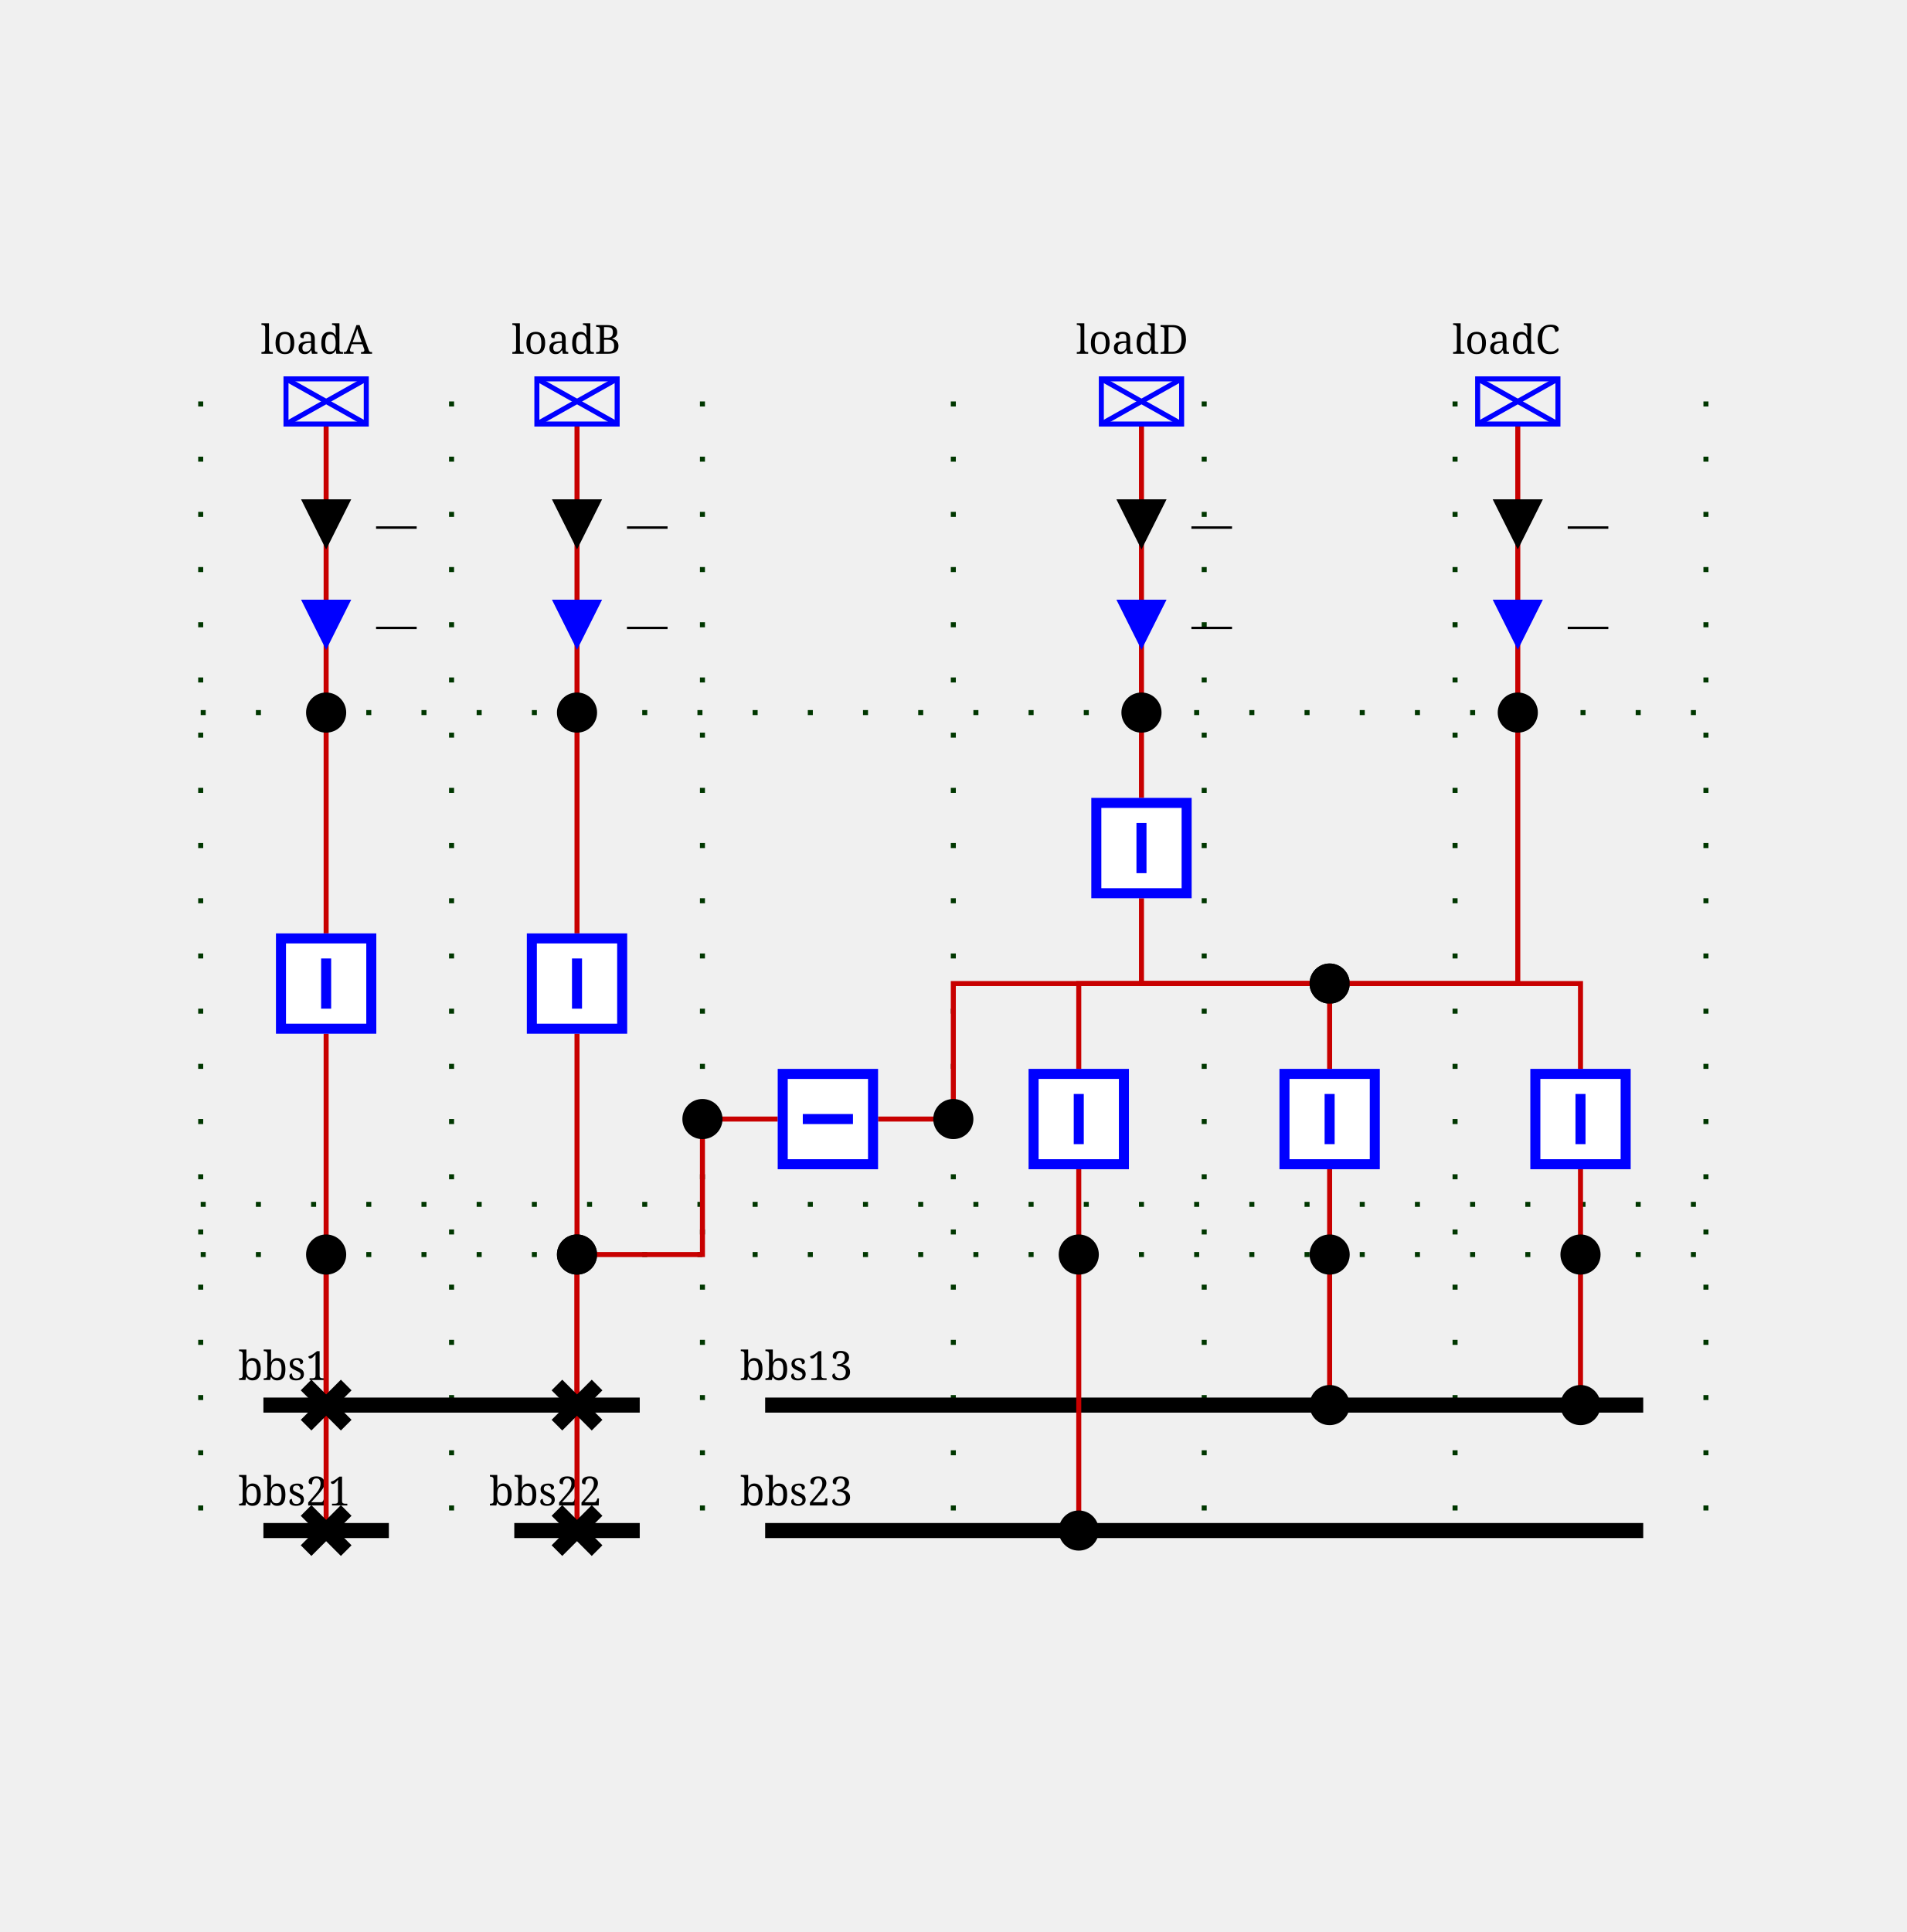
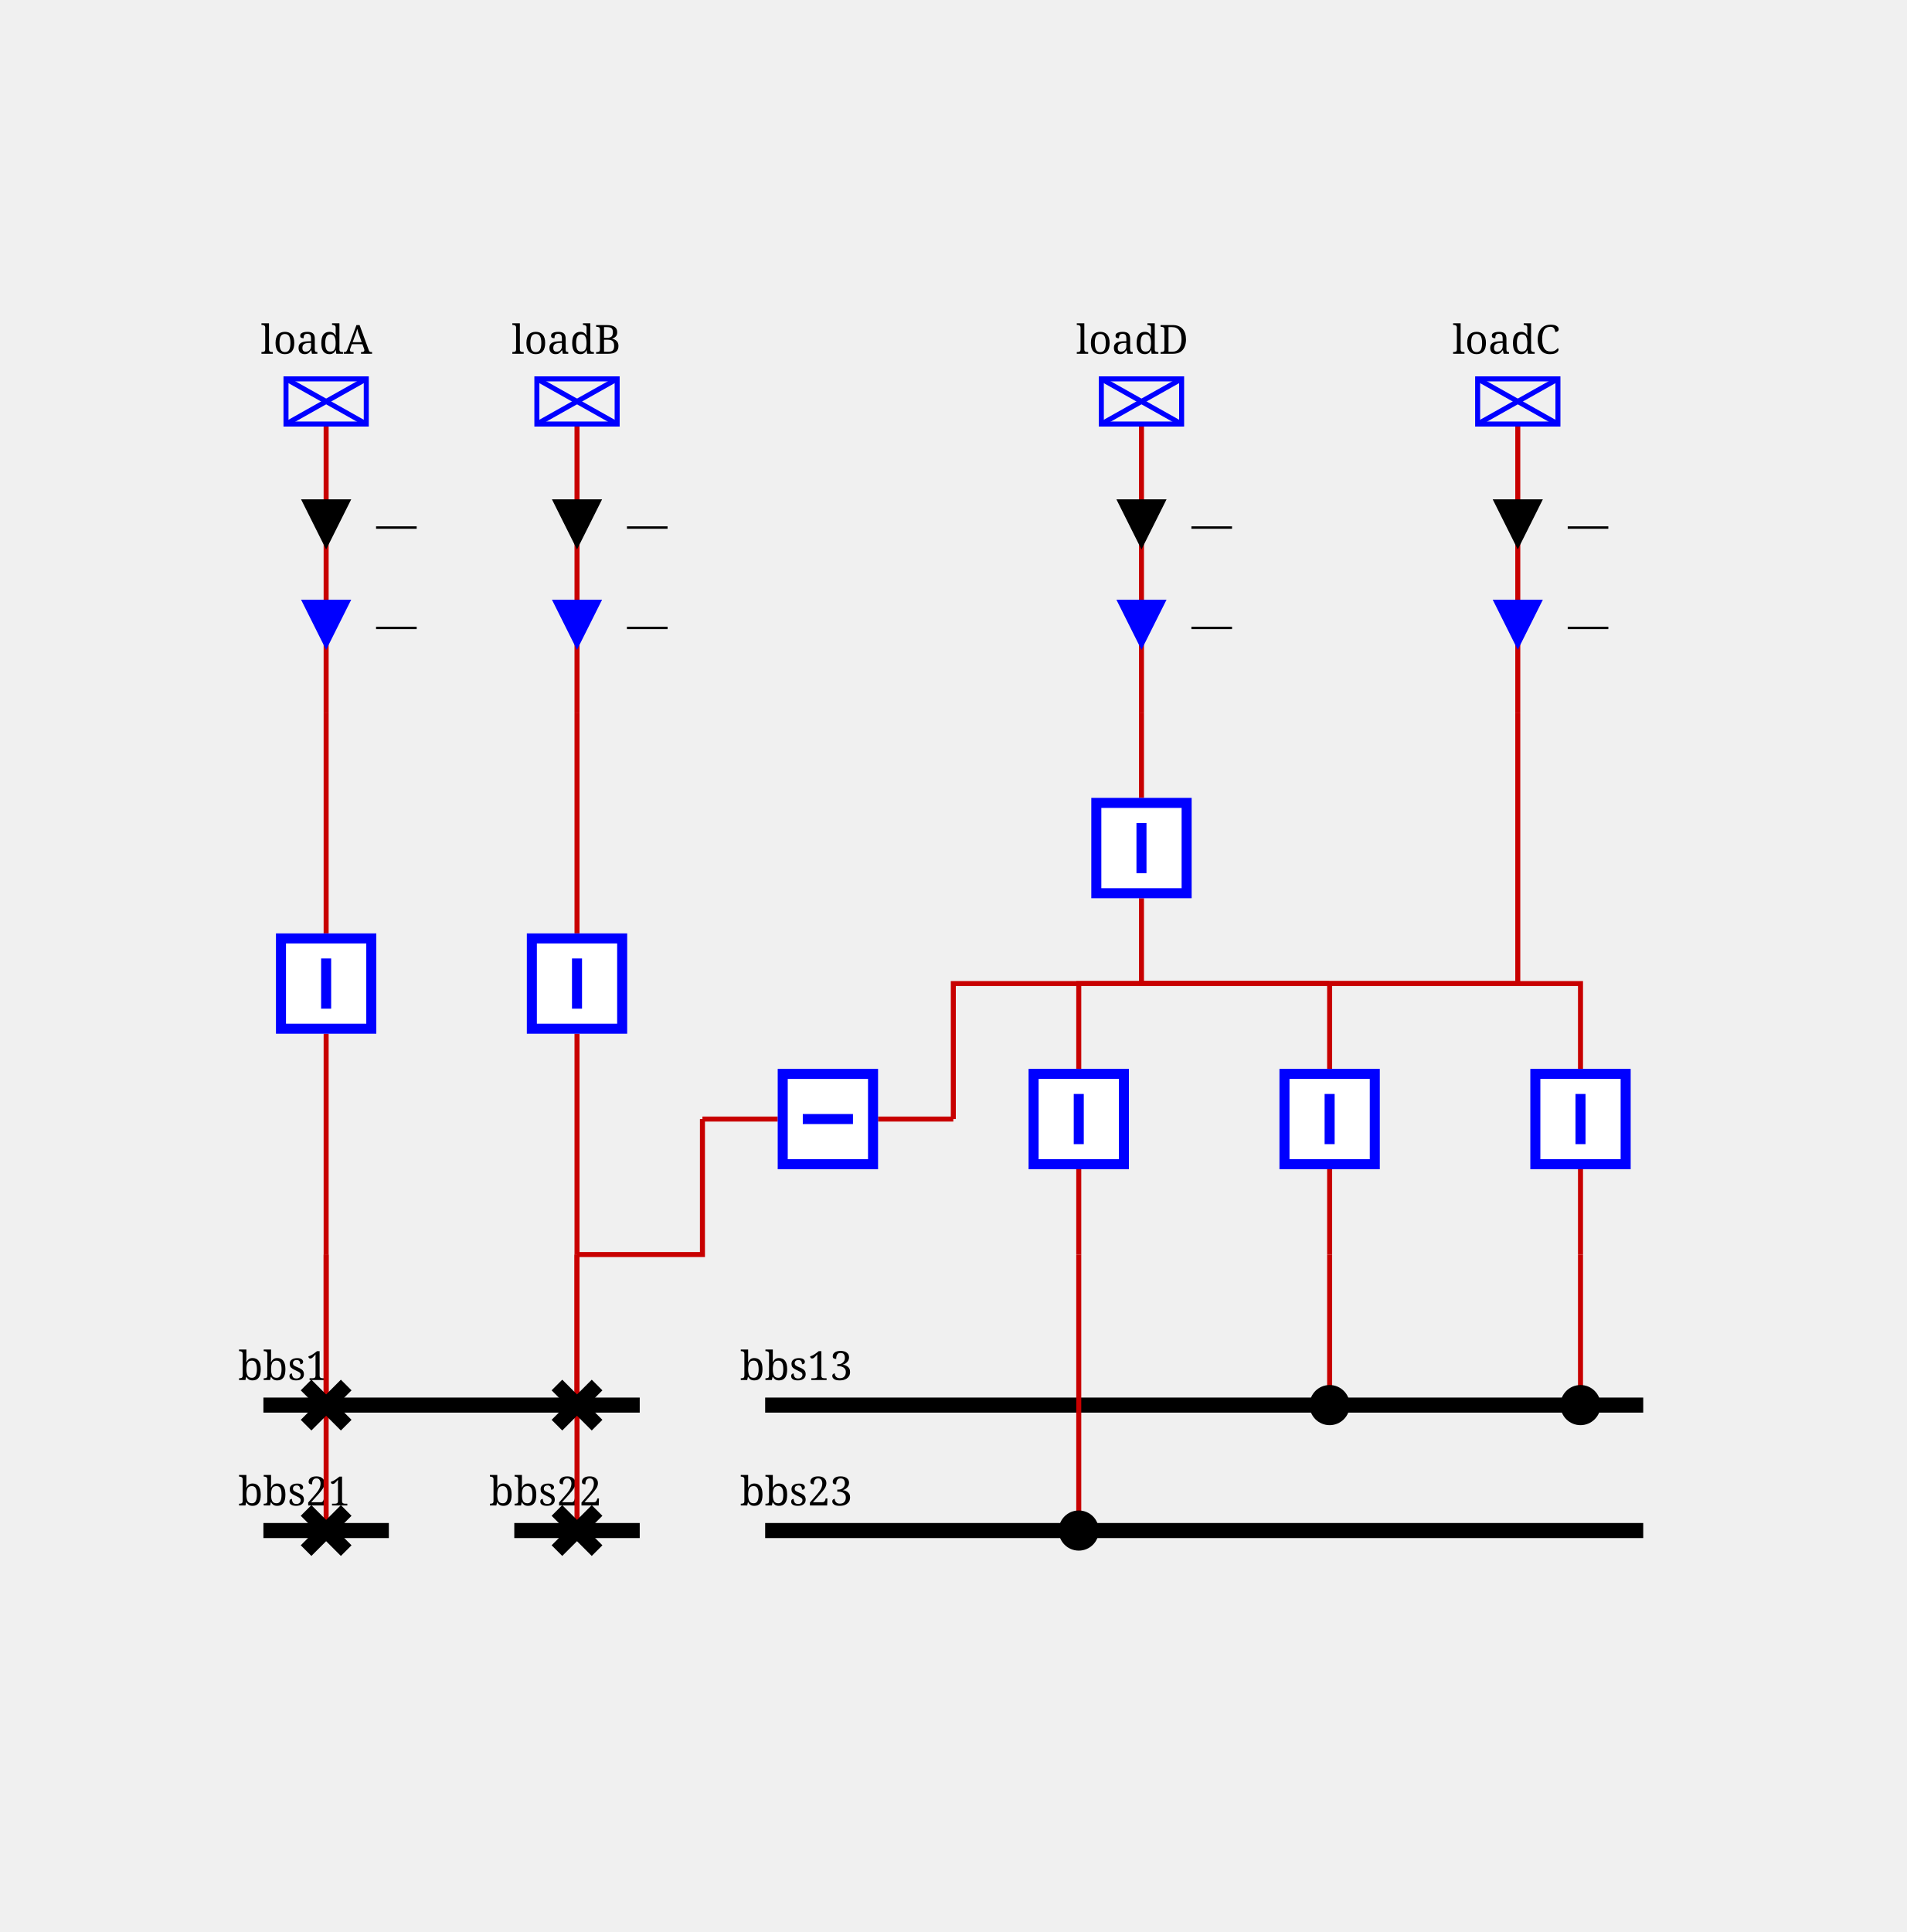
<svg xmlns="http://www.w3.org/2000/svg" height="385.0" viewBox="0 0 380.0 385.0" width="380.0">
  <style>
/* ----------------------------------------------------------------------- */
/* File: tautologies.css ------------------------------------------------- */
.sld-out .sld-arrow-in {visibility: hidden}
.sld-in .sld-arrow-out {visibility: hidden}
.sld-closed .sld-sw-open {visibility: hidden}
.sld-open .sld-sw-closed {visibility: hidden}
.sld-hidden-node {visibility: hidden}
.sld-top-feeder .sld-label {dominant-baseline: auto}
.sld-bottom-feeder .sld-label {dominant-baseline: hanging}
.sld-active-power .sld-label {dominant-baseline: middle}
.sld-reactive-power .sld-label {dominant-baseline: middle}
/* ----------------------------------------------------------------------- */
/* File : components.css ------------------------------------------------- */
/* Stroke black */
.sld-disconnector {stroke-width: 3; stroke: black; fill: none}
/* Stroke blue */
.sld-breaker {stroke-width: 2; stroke: blue; fill:white}
.sld-load-break-switch {stroke: blue; fill: white}
/* Stroke --sld-vl-color with fallback black */
.sld-bus-connection {fill: var(--sld-vl-color, black)}
.sld-cell-shape-flat .sld-bus-connection {visibility: hidden}
.sld-busbar-section {stroke: var(--sld-vl-color, black); stroke-width: 3; fill: none}
/* Stroke --sld-vl-color with fallback red */
.sld-wire {stroke: var(--sld-vl-color, #c80000); fill: none}
/* Stroke --sld-vl-color with fallback blue */
.sld-load {stroke: var(--sld-vl-color, blue); fill: none}
.sld-generator {stroke: var(--sld-vl-color, blue); fill: none}
.sld-two-wt {stroke: var(--sld-vl-color, blue); fill: none}
.sld-three-wt {stroke: var(--sld-vl-color, blue); fill: none}
.sld-winding {stroke: var(--sld-vl-color, blue); fill: none}
.sld-capacitor {stroke: var(--sld-vl-color, blue); fill: none}
.sld-inductor {stroke: var(--sld-vl-color, blue); fill: none}
.sld-pst {stroke: var(--sld-vl-color, blue); fill: none}
.sld-pst-arrow {stroke: black; fill: none}
.sld-svc {stroke: var(--sld-vl-color, blue); fill: none}
.sld-vsc {stroke: var(--sld-vl-color, blue); font-size: 7.43px; fill: none}
/* Stroke none &amp; fill: --sld-vl-color */
.sld-node-infos {stroke: none; fill: var(--sld-vl-color, black)}
/* Stroke none &amp; fill: black */
.sld-node {stroke: none; fill: black}
.sld-flash {stroke: none; fill: black}
.sld-lock {stroke: none; fill: black}
/* Fonts */
.sld-label {stroke: none; fill: black; font: 8px serif}
.sld-angle, .sld-voltage {font: 10px serif}
.sld-graph-label {font: 12px serif}
/* Specific */
.sld-grid {stroke: #003700; stroke-dasharray: 1,10}
.sld-feeder-info.sld-active-power {fill:black}
.sld-feeder-info.sld-reactive-power {fill:blue}
.sld-frame {fill: var(--sld-background-color, transparent)}
/* Stroke maroon for fictitious switch */
.sld-breaker.sld-fictitious {stroke: maroon}
.sld-disconnector.sld-fictitious {stroke: maroon}
.sld-load-break-switch.sld-fictitious {stroke: maroon}
.sld-busbar-section.sld-fictitious {stroke: var(--sld-vl-color, #c80000); stroke-width: 1}
/* ----------------------------------------------------------------------- */
/* File : components.css ------------------------------------------------- */
.sld-voltage-indicator .sld-label {dominant-baseline: middle}
.sld-voltage-indicator .sld-unpowered {stroke: none; fill: grey}
.sld-voltage-indicator .sld-powered {stroke: none; fill: var(--sld-vl-color, black)}
.sld-powered .sld-unpowered {visibility: hidden}
.sld-unpowered .sld-powered {visibility: hidden}
</style>
  <rect class="sld-frame" height="100%" width="100%" />
  <g>
-     <g class="sld-grid" id="GRID_vl1">
-       <line x1="40.0" x2="40.0" y1="80.0" y2="305.0" />
-       <line x1="90.0" x2="90.0" y1="80.0" y2="305.0" />
-       <line x1="140.0" x2="140.0" y1="80.0" y2="305.0" />
-       <line x1="190.0" x2="190.0" y1="80.0" y2="305.0" />
-       <line x1="240.0" x2="240.0" y1="80.0" y2="305.0" />
-       <line x1="290.0" x2="290.0" y1="80.0" y2="305.0" />
-       <line x1="340.0" x2="340.0" y1="80.0" y2="305.0" />
-       <line x1="40.0" x2="340.0" y1="250.0" y2="250.0" />
-       <line x1="40.0" x2="340.0" y1="240.0" y2="240.0" />
-       <line x1="40.0" x2="340.0" y1="142.0" y2="142.0" />
-     </g>
    <g class="sld-busbar-section" id="idbbs1" transform="translate(52.5,280.0)">
      <line x1="0" x2="75.0" y1="0" y2="0" />
      <text class="sld-label" id="bbs1_NW_LABEL" x="-5.0" y="-5.0">bbs1</text>
    </g>
    <g class="sld-busbar-section" id="idbbs21" transform="translate(52.5,305.0)">
      <line x1="0" x2="25.0" y1="0" y2="0" />
      <text class="sld-label" id="bbs21_NW_LABEL" x="-5.0" y="-5.0">bbs21</text>
    </g>
    <g class="sld-busbar-section" id="idbbs22" transform="translate(102.5,305.0)">
      <line x1="0" x2="25.0" y1="0" y2="0" />
      <text class="sld-label" id="bbs22_NW_LABEL" x="-5.0" y="-5.0">bbs22</text>
    </g>
    <g class="sld-busbar-section" id="idbbs13" transform="translate(152.5,280.0)">
      <line x1="0" x2="175.0" y1="0" y2="0" />
      <text class="sld-label" id="bbs13_NW_LABEL" x="-5.0" y="-5.0">bbs13</text>
    </g>
    <g class="sld-busbar-section" id="idbbs23" transform="translate(152.5,305.0)">
      <line x1="0" x2="175.0" y1="0" y2="0" />
      <text class="sld-label" id="bbs23_NW_LABEL" x="-5.0" y="-5.0">bbs23</text>
    </g>
    <g class="sld-extern-cell" id="idEXTERN_32_0">
      <g class="sld-wire" id="_95_vl1_95_dA1_95_INTERNAL_95_vl1_95_3">
        <polyline points="65.0,280.0,65.0,250.0" />
      </g>
      <g class="sld-wire" id="_95_vl1_95_INTERNAL_95_vl1_95_3_95_bA">
        <polyline points="65.0,250.0,65.0,206.0" />
      </g>
      <g class="sld-wire" id="_95_vl1_95_dA2_95_INTERNAL_95_vl1_95_3">
        <polyline points="65.0,305.0,65.0,250.0" />
      </g>
      <g class="sld-wire" id="_95_vl1_95_bA_95_INTERNAL_95_vl1_95_loadA">
        <polyline points="65.0,186.0,65.0,142.0" />
      </g>
      <g class="sld-wire" id="_95_vl1_95_INTERNAL_95_vl1_95_loadA_95_loadA">
        <polyline points="65.0,142.0,65.0,84.5" />
      </g>
      <g class="sld-active-power sld-feeder-info sld-in" id="idloadA_ARROW_ACTIVE" transform="translate(60.0,99.5)">
        <polygon class="sld-arrow-in" points="0,0 10,0 5,10" />
        <polygon class="sld-arrow-out" points="5,0 10,10 0,10" />
        <text class="sld-label" x="15.0" y="5.0">—</text>
      </g>
      <g class="sld-reactive-power sld-feeder-info sld-in" id="idloadA_ARROW_REACTIVE" transform="translate(60.0,119.5)">
        <polygon class="sld-arrow-in" points="0,0 10,0 5,10" />
        <polygon class="sld-arrow-out" points="5,0 10,10 0,10" />
        <text class="sld-label" x="15.0" y="5.0">—</text>
      </g>
      <g class="sld-disconnector sld-closed" id="iddA1" transform="translate(61.0,276.0)">
        <path class="sld-sw-closed" d="M0,0 8,8 M8,0 0,8" />
        <path class="sld-sw-open" d="M8,0 0,8" />
      </g>
-       <g class="sld-node sld-fictitious" id="idINTERNAL_95_vl1_95_3" transform="translate(61.0,246.0)">
+       <g class="sld-node sld-hidden-node sld-fictitious" id="idINTERNAL_95_vl1_95_3" transform="translate(61.0,246.0)">
        <circle cx="4" cy="4" r="4" />
      </g>
      <g class="sld-breaker sld-closed" id="idbA" transform="translate(55.0,186.0)">
        <path class="sld-sw-closed" d="M1,1 V19 H19 V1z M10,5 V15" />
        <path class="sld-sw-open" d="M1,1 V19 H19 V1z M5,10 H15" />
      </g>
-       <g class="sld-node sld-fictitious" id="idINTERNAL_95_vl1_95_loadA" transform="translate(61.0,138.0)">
+       <g class="sld-node sld-hidden-node sld-fictitious" id="idINTERNAL_95_vl1_95_loadA" transform="translate(61.0,138.0)">
        <circle cx="4" cy="4" r="4" />
      </g>
      <g class="sld-load sld-top-feeder" id="idloadA" transform="translate(57.0,75.5)">
        <rect height="9" width="16" />
        <line x1="0" x2="16" y1="0" y2="9" />
        <line x1="16" x2="0" y1="0" y2="9" />
        <text class="sld-label" id="loadA_N_LABEL" x="-5.0" y="-5.0">loadA</text>
      </g>
      <g class="sld-disconnector sld-closed" id="iddA2" transform="translate(61.0,301.0)">
        <path class="sld-sw-closed" d="M0,0 8,8 M8,0 0,8" />
        <path class="sld-sw-open" d="M8,0 0,8" />
      </g>
    </g>
    <g class="sld-extern-cell" id="idEXTERN_32_1">
      <g class="sld-wire" id="_95_vl1_95_INTERNAL_95_vl1_95_5_95_bB">
        <polyline points="115.0,250.0,115.0,206.0" />
      </g>
      <g class="sld-wire" id="_95_vl1_95_dB1_95_INTERNAL_95_vl1_95_5">
        <polyline points="115.0,305.0,115.0,250.0" />
      </g>
      <g class="sld-wire" id="_95_vl1_95_dB2_95_INTERNAL_95_vl1_95_5">
        <polyline points="115.0,280.0,115.0,250.0" />
      </g>
      <g class="sld-wire" id="_95_vl1_95_bB_95_INTERNAL_95_vl1_95_loadB">
        <polyline points="115.0,186.0,115.0,142.0" />
      </g>
      <g class="sld-wire" id="_95_vl1_95_INTERNAL_95_vl1_95_loadB_95_loadB">
        <polyline points="115.0,142.0,115.0,84.5" />
      </g>
      <g class="sld-active-power sld-feeder-info sld-in" id="idloadB_ARROW_ACTIVE" transform="translate(110.0,99.5)">
        <polygon class="sld-arrow-in" points="0,0 10,0 5,10" />
        <polygon class="sld-arrow-out" points="5,0 10,10 0,10" />
        <text class="sld-label" x="15.0" y="5.0">—</text>
      </g>
      <g class="sld-reactive-power sld-feeder-info sld-in" id="idloadB_ARROW_REACTIVE" transform="translate(110.0,119.5)">
        <polygon class="sld-arrow-in" points="0,0 10,0 5,10" />
        <polygon class="sld-arrow-out" points="5,0 10,10 0,10" />
        <text class="sld-label" x="15.0" y="5.0">—</text>
      </g>
-       <g class="sld-node sld-fictitious" id="idINTERNAL_95_vl1_95_5" transform="translate(111.0,246.0)">
+       <g class="sld-node sld-hidden-node sld-fictitious" id="idINTERNAL_95_vl1_95_5" transform="translate(111.0,246.0)">
        <circle cx="4" cy="4" r="4" />
      </g>
      <g class="sld-breaker sld-closed" id="idbB" transform="translate(105.0,186.0)">
        <path class="sld-sw-closed" d="M1,1 V19 H19 V1z M10,5 V15" />
        <path class="sld-sw-open" d="M1,1 V19 H19 V1z M5,10 H15" />
      </g>
-       <g class="sld-node sld-fictitious" id="idINTERNAL_95_vl1_95_loadB" transform="translate(111.0,138.0)">
+       <g class="sld-node sld-hidden-node sld-fictitious" id="idINTERNAL_95_vl1_95_loadB" transform="translate(111.0,138.0)">
        <circle cx="4" cy="4" r="4" />
      </g>
      <g class="sld-load sld-top-feeder" id="idloadB" transform="translate(107.0,75.5)">
        <rect height="9" width="16" />
        <line x1="0" x2="16" y1="0" y2="9" />
        <line x1="16" x2="0" y1="0" y2="9" />
        <text class="sld-label" id="loadB_N_LABEL" x="-5.0" y="-5.0">loadB</text>
      </g>
      <g class="sld-disconnector sld-closed" id="iddB1" transform="translate(111.0,301.0)">
        <path class="sld-sw-closed" d="M0,0 8,8 M8,0 0,8" />
        <path class="sld-sw-open" d="M8,0 0,8" />
      </g>
      <g class="sld-disconnector sld-closed" id="iddB2" transform="translate(111.0,276.0)">
        <path class="sld-sw-closed" d="M0,0 8,8 M8,0 0,8" />
        <path class="sld-sw-open" d="M8,0 0,8" />
      </g>
    </g>
    <g class="sld-shunt-cell" id="idSHUNT_32_2">
      <g class="sld-wire" id="_95_vl1_95_INTERNAL_95_vl1_95_5_95_INTERNAL_95_vl1_95_Shunt_32_2_46_1">
        <polyline points="115.0,250.0,140.0,250.0,140.0,223.0" />
      </g>
      <g class="sld-wire" id="_95_vl1_95_INTERNAL_95_vl1_95_Shunt_32_2_46_1_95_link">
        <polyline points="140.0,223.0,155.0,223.0" />
      </g>
      <g class="sld-wire" id="_95_vl1_95_link_95_INTERNAL_95_vl1_95_Shunt_32_2_46_2">
        <polyline points="175.0,223.0,190.0,223.0" />
      </g>
      <g class="sld-wire" id="_95_vl1_95_INTERNAL_95_vl1_95_Shunt_32_2_46_2_95_INTERNAL_95_vl1_95_loadC_95_fork">
        <polyline points="190.0,223.0,190.0,196.0,265.0,196.0" />
      </g>
-       <g class="sld-node sld-fictitious" id="idINTERNAL_95_vl1_95_5" transform="translate(111.0,246.0)">
-         <circle cx="4" cy="4" r="4" />
-       </g>
-       <g class="sld-node sld-fictitious" id="idINTERNAL_95_vl1_95_Shunt_32_2_46_1" transform="translate(136.0,219.0)">
+       <g class="sld-node sld-hidden-node sld-fictitious" id="idINTERNAL_95_vl1_95_5" transform="translate(111.0,246.0)">
+         <circle cx="4" cy="4" r="4" />
+       </g>
+       <g class="sld-node sld-hidden-node sld-fictitious" id="idINTERNAL_95_vl1_95_Shunt_32_2_46_1" transform="translate(136.0,219.0)">
        <circle cx="4" cy="4" r="4" />
      </g>
      <g class="sld-breaker sld-closed" id="idlink" transform="translate(155.0,213.0)">
        <path class="sld-sw-closed" d="M1,1 V19 H19 V1z M10,5 V15" transform="rotate(90.0,10.0,10.0)" />
        <path class="sld-sw-open" d="M1,1 V19 H19 V1z M5,10 H15" transform="rotate(90.0,10.0,10.0)" />
      </g>
-       <g class="sld-node sld-fictitious" id="idINTERNAL_95_vl1_95_Shunt_32_2_46_2" transform="translate(186.0,219.0)">
-         <circle cx="4" cy="4" r="4" />
-       </g>
-       <g class="sld-node sld-fictitious" id="idINTERNAL_95_vl1_95_loadC_95_fork" transform="translate(261.0,192.0)">
+       <g class="sld-node sld-hidden-node sld-fictitious" id="idINTERNAL_95_vl1_95_Shunt_32_2_46_2" transform="translate(186.0,219.0)">
+         <circle cx="4" cy="4" r="4" />
+       </g>
+       <g class="sld-node sld-hidden-node sld-fictitious" id="idINTERNAL_95_vl1_95_loadC_95_fork" transform="translate(261.0,192.0)">
        <circle cx="4" cy="4" r="4" />
      </g>
    </g>
    <g class="sld-extern-cell" id="idEXTERN_32_3">
      <g class="sld-wire" id="_95_vl1_95_bCD1_95_INTERNAL_95_vl1_95_loadC_95_fork">
        <polyline points="215.0,213.0,215.0,196.0,265.0,196.0" />
      </g>
      <g class="sld-wire" id="_95_vl1_95_bCD2_95_INTERNAL_95_vl1_95_loadC_95_fork">
        <polyline points="265.0,213.0,265.0,196.0" />
      </g>
      <g class="sld-wire" id="_95_vl1_95_bCD3_95_INTERNAL_95_vl1_95_loadC_95_fork">
        <polyline points="315.0,213.0,315.0,196.0,265.0,196.0" />
      </g>
      <g class="sld-wire" id="_95_vl1_95_bD1_95_INTERNAL_95_vl1_95_loadC_95_fork">
        <polyline points="227.5,179.0,227.5,196.0,265.0,196.0" />
      </g>
      <g class="sld-wire" id="_95_vl1_95_INTERNAL_95_vl1_95_loadC_95_fork_95_INTERNAL_95_vl1_95_loadC">
        <polyline points="265.0,196.0,302.5,196.0,302.5,142.0" />
      </g>
      <g class="sld-wire" id="_95_vl1_95_INTERNAL_95_vl1_95_bCD1_95_bCD1">
        <polyline points="215.0,250.0,215.0,233.0" />
      </g>
      <g class="sld-wire" id="_95_vl1_95_BUSCO_95_bCD1_95_INTERNAL_95_vl1_95_bCD1">
        <polyline points="215.0,305.0,215.0,250.0" />
      </g>
      <g class="sld-wire" id="_95_vl1_95_INTERNAL_95_vl1_95_bCD2_95_bCD2">
        <polyline points="265.0,250.0,265.0,233.0" />
      </g>
      <g class="sld-wire" id="_95_vl1_95_BUSCO_95_bCD2_95_INTERNAL_95_vl1_95_bCD2">
        <polyline points="265.0,280.0,265.0,250.0" />
      </g>
      <g class="sld-wire" id="_95_vl1_95_INTERNAL_95_vl1_95_bCD3_95_bCD3">
        <polyline points="315.0,250.0,315.0,233.0" />
      </g>
      <g class="sld-wire" id="_95_vl1_95_BUSCO_95_bCD3_95_INTERNAL_95_vl1_95_bCD3">
        <polyline points="315.0,280.0,315.0,250.0" />
      </g>
      <g class="sld-wire" id="_95_vl1_95_INTERNAL_95_vl1_95_loadD_95_bD1">
        <polyline points="227.5,142.0,227.5,159.0" />
      </g>
      <g class="sld-wire" id="_95_vl1_95_loadD_95_INTERNAL_95_vl1_95_loadD">
        <polyline points="227.5,84.5,227.5,142.0" />
      </g>
      <g class="sld-active-power sld-feeder-info sld-in" id="idloadD_ARROW_ACTIVE" transform="translate(222.5,99.5)">
        <polygon class="sld-arrow-in" points="0,0 10,0 5,10" />
        <polygon class="sld-arrow-out" points="5,0 10,10 0,10" />
        <text class="sld-label" x="15.0" y="5.0">—</text>
      </g>
      <g class="sld-reactive-power sld-feeder-info sld-in" id="idloadD_ARROW_REACTIVE" transform="translate(222.5,119.5)">
        <polygon class="sld-arrow-in" points="0,0 10,0 5,10" />
        <polygon class="sld-arrow-out" points="5,0 10,10 0,10" />
        <text class="sld-label" x="15.0" y="5.0">—</text>
      </g>
      <g class="sld-wire" id="_95_vl1_95_INTERNAL_95_vl1_95_loadC_95_loadC">
        <polyline points="302.5,142.0,302.5,84.5" />
      </g>
      <g class="sld-active-power sld-feeder-info sld-in" id="idloadC_ARROW_ACTIVE" transform="translate(297.5,99.5)">
        <polygon class="sld-arrow-in" points="0,0 10,0 5,10" />
        <polygon class="sld-arrow-out" points="5,0 10,10 0,10" />
        <text class="sld-label" x="15.0" y="5.0">—</text>
      </g>
      <g class="sld-reactive-power sld-feeder-info sld-in" id="idloadC_ARROW_REACTIVE" transform="translate(297.5,119.5)">
        <polygon class="sld-arrow-in" points="0,0 10,0 5,10" />
        <polygon class="sld-arrow-out" points="5,0 10,10 0,10" />
        <text class="sld-label" x="15.0" y="5.0">—</text>
      </g>
-       <g class="sld-node sld-fictitious" id="idINTERNAL_95_vl1_95_loadC_95_fork" transform="translate(261.0,192.0)">
+       <g class="sld-node sld-hidden-node sld-fictitious" id="idINTERNAL_95_vl1_95_loadC_95_fork" transform="translate(261.0,192.0)">
        <circle cx="4" cy="4" r="4" />
      </g>
      <g class="sld-breaker sld-closed" id="idbCD1" transform="translate(205.0,213.0)">
        <path class="sld-sw-closed" d="M1,1 V19 H19 V1z M10,5 V15" />
        <path class="sld-sw-open" d="M1,1 V19 H19 V1z M5,10 H15" />
      </g>
-       <g class="sld-node sld-fictitious" id="idINTERNAL_95_vl1_95_bCD1" transform="translate(211.0,246.0)">
+       <g class="sld-node sld-hidden-node sld-fictitious" id="idINTERNAL_95_vl1_95_bCD1" transform="translate(211.0,246.0)">
        <circle cx="4" cy="4" r="4" />
      </g>
      <g class="sld-bus-connection sld-fictitious" id="idBUSCO_95_bCD1" transform="translate(211.0,301.0)">
        <circle cx="4" cy="4" r="4" />
      </g>
      <g class="sld-breaker sld-closed" id="idbCD2" transform="translate(255.0,213.0)">
        <path class="sld-sw-closed" d="M1,1 V19 H19 V1z M10,5 V15" />
        <path class="sld-sw-open" d="M1,1 V19 H19 V1z M5,10 H15" />
      </g>
-       <g class="sld-node sld-fictitious" id="idINTERNAL_95_vl1_95_bCD2" transform="translate(261.0,246.0)">
+       <g class="sld-node sld-hidden-node sld-fictitious" id="idINTERNAL_95_vl1_95_bCD2" transform="translate(261.0,246.0)">
        <circle cx="4" cy="4" r="4" />
      </g>
      <g class="sld-bus-connection sld-fictitious" id="idBUSCO_95_bCD2" transform="translate(261.0,276.0)">
        <circle cx="4" cy="4" r="4" />
      </g>
      <g class="sld-breaker sld-closed" id="idbCD3" transform="translate(305.0,213.0)">
        <path class="sld-sw-closed" d="M1,1 V19 H19 V1z M10,5 V15" />
        <path class="sld-sw-open" d="M1,1 V19 H19 V1z M5,10 H15" />
      </g>
-       <g class="sld-node sld-fictitious" id="idINTERNAL_95_vl1_95_bCD3" transform="translate(311.0,246.0)">
+       <g class="sld-node sld-hidden-node sld-fictitious" id="idINTERNAL_95_vl1_95_bCD3" transform="translate(311.0,246.0)">
        <circle cx="4" cy="4" r="4" />
      </g>
      <g class="sld-bus-connection sld-fictitious" id="idBUSCO_95_bCD3" transform="translate(311.0,276.0)">
        <circle cx="4" cy="4" r="4" />
      </g>
      <g class="sld-breaker sld-closed" id="idbD1" transform="translate(217.5,159.0)">
        <path class="sld-sw-closed" d="M1,1 V19 H19 V1z M10,5 V15" />
        <path class="sld-sw-open" d="M1,1 V19 H19 V1z M5,10 H15" />
      </g>
-       <g class="sld-node sld-fictitious" id="idINTERNAL_95_vl1_95_loadD" transform="translate(223.5,138.0)">
+       <g class="sld-node sld-hidden-node sld-fictitious" id="idINTERNAL_95_vl1_95_loadD" transform="translate(223.5,138.0)">
        <circle cx="4" cy="4" r="4" />
      </g>
      <g class="sld-load sld-top-feeder" id="idloadD" transform="translate(219.5,75.5)">
        <rect height="9" width="16" />
        <line x1="0" x2="16" y1="0" y2="9" />
        <line x1="16" x2="0" y1="0" y2="9" />
        <text class="sld-label" id="loadD_N_LABEL" x="-5.0" y="-5.0">loadD</text>
      </g>
-       <g class="sld-node sld-fictitious" id="idINTERNAL_95_vl1_95_loadC" transform="translate(298.5,138.0)">
+       <g class="sld-node sld-hidden-node sld-fictitious" id="idINTERNAL_95_vl1_95_loadC" transform="translate(298.5,138.0)">
        <circle cx="4" cy="4" r="4" />
      </g>
      <g class="sld-load sld-top-feeder" id="idloadC" transform="translate(294.5,75.5)">
        <rect height="9" width="16" />
        <line x1="0" x2="16" y1="0" y2="9" />
        <line x1="16" x2="0" y1="0" y2="9" />
        <text class="sld-label" id="loadC_N_LABEL" x="-5.0" y="-5.0">loadC</text>
      </g>
    </g>
  </g>
</svg>
